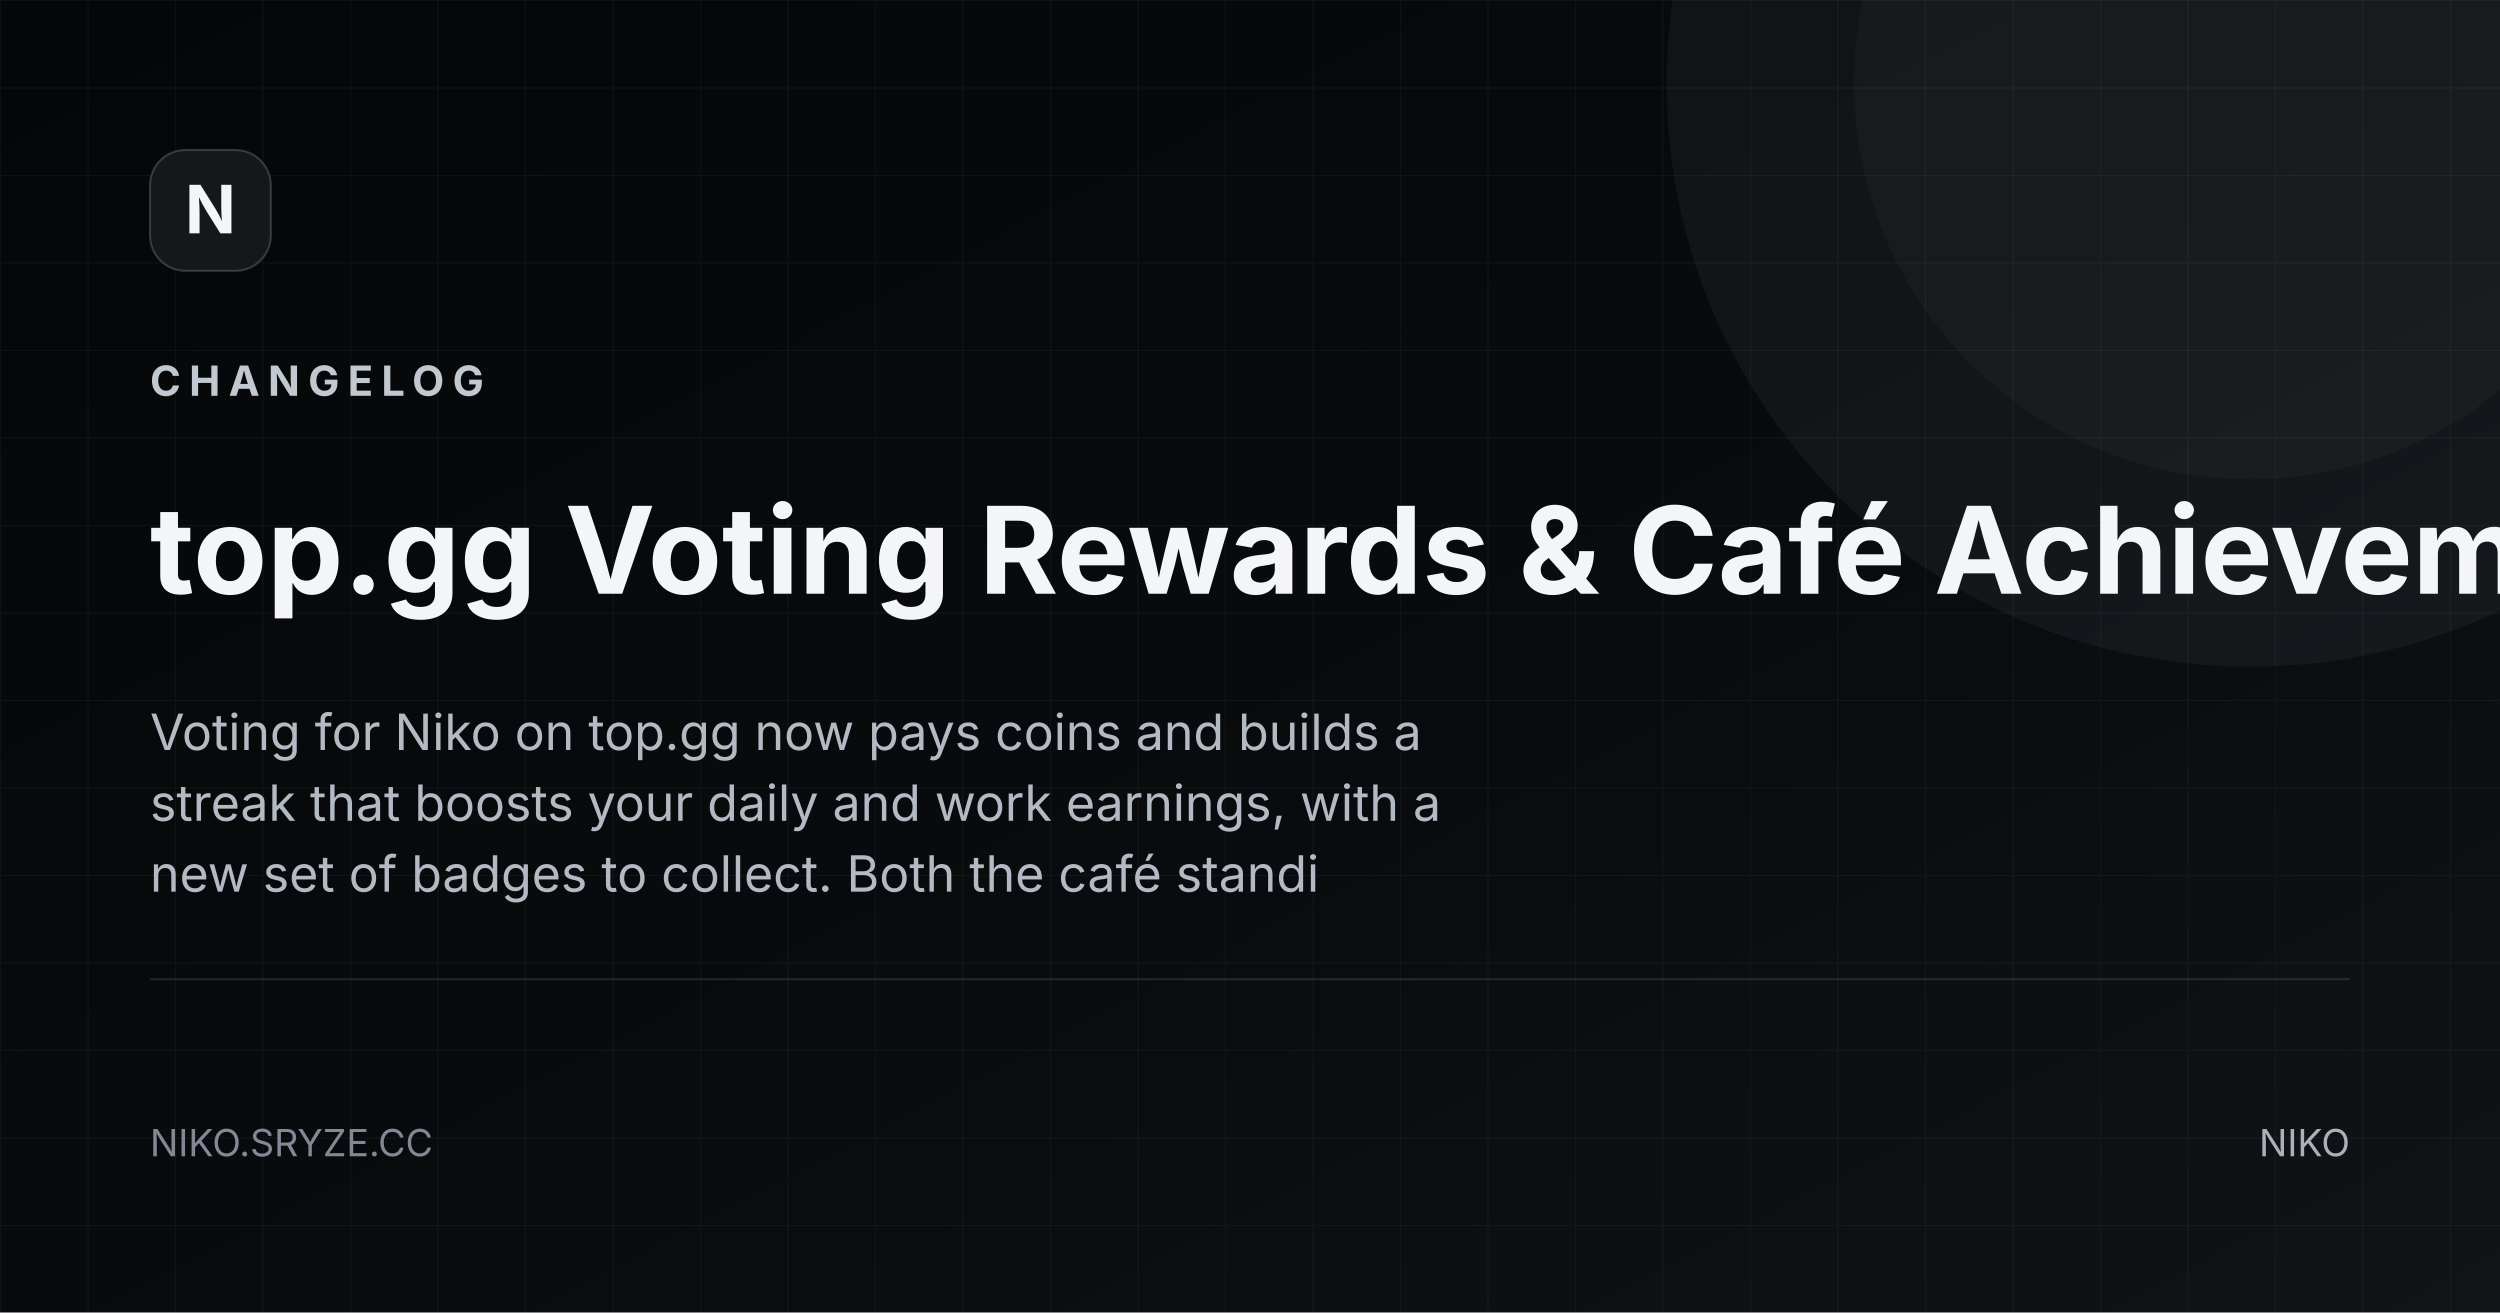
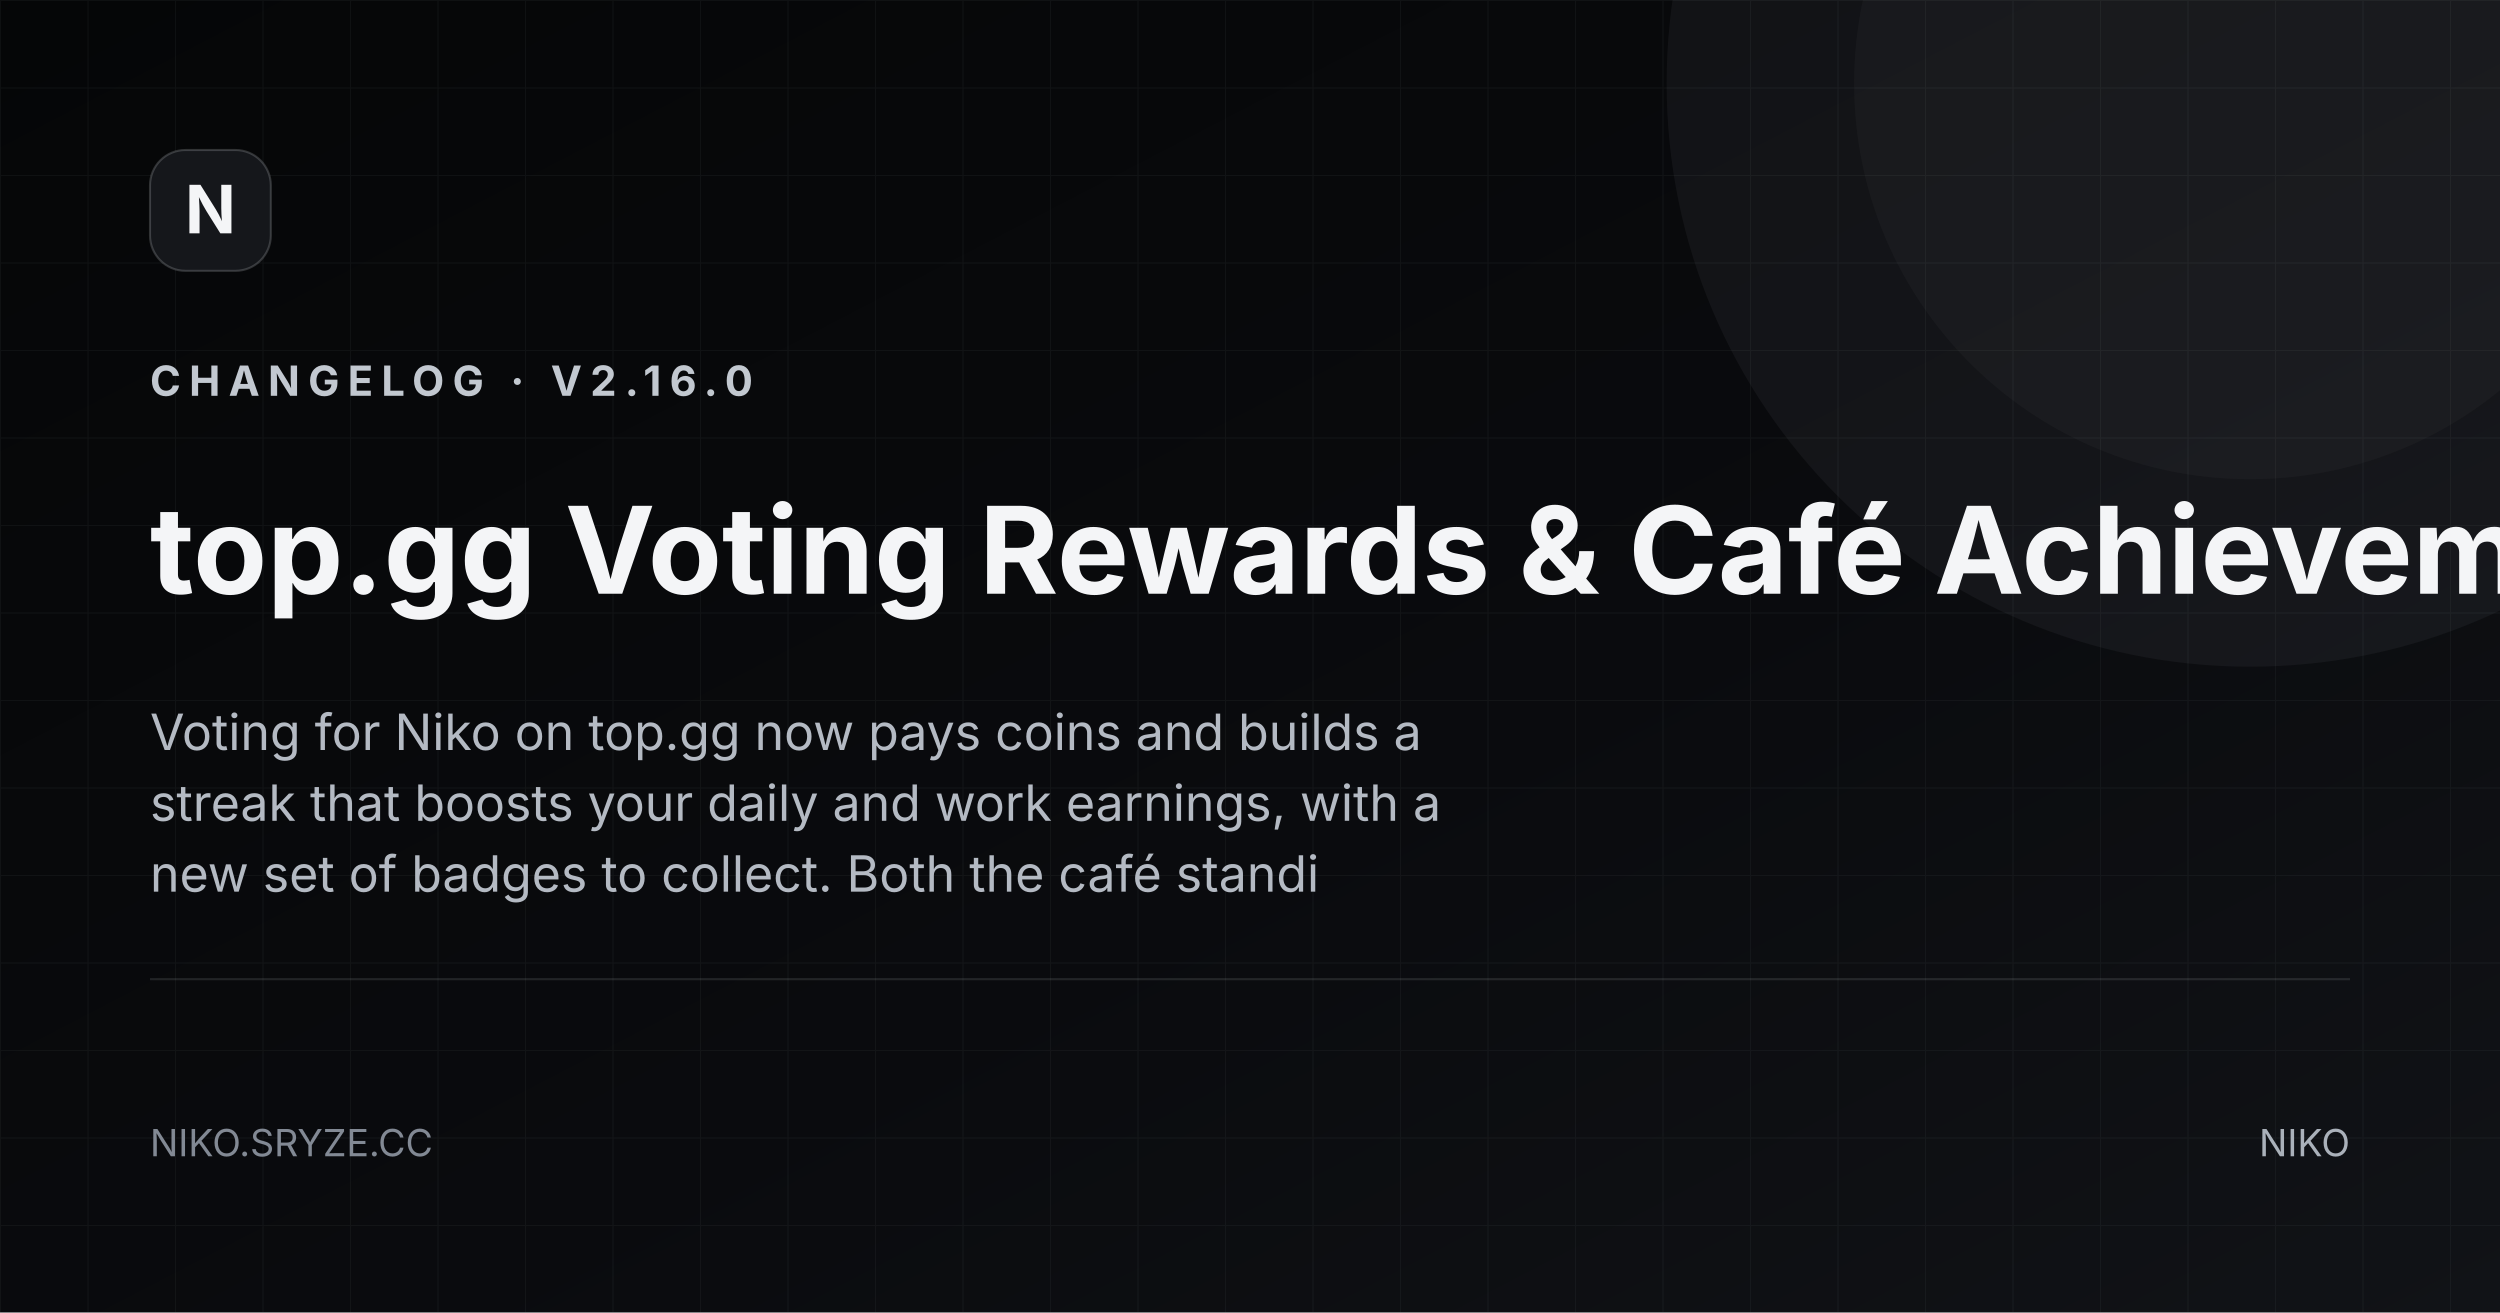
<svg xmlns="http://www.w3.org/2000/svg" width="1200" height="630" viewBox="0 0 1200 630">
  <defs>
    <linearGradient id="bg" x1="0" y1="0" x2="1" y2="1">
      <stop stop-color="#050607" />
      <stop offset=".58" stop-color="#0a0b0e" />
      <stop offset="1" stop-color="#111317" />
    </linearGradient>
    <pattern id="grid" width="42" height="42" patternUnits="userSpaceOnUse">
      <path d="M42 0H0V42" fill="none" stroke="#dce1e8" stroke-opacity=".045" />
    </pattern>
  </defs>
  <rect width="1200" height="630" fill="url(#bg)" />
  <rect width="1200" height="630" fill="url(#grid)" />
  <circle cx="1080" cy="40" r="280" fill="#aab1ba" fill-opacity=".065" />
  <circle cx="1080" cy="40" r="190" fill="#d5d9df" fill-opacity=".035" />
  <path d="M72 470H1128" stroke="#dce1e8" stroke-opacity=".12" />
  <rect x="72" y="72" width="58" height="58" rx="17" fill="#15171b" stroke="#dce1e8" stroke-opacity=".2" />
  <text x="101" y="112" text-anchor="middle" fill="#f4f5f7" font-family="Inter,sans-serif" font-size="32" font-weight="700">N</text>
-   <text x="72" y="190" fill="#c2c8d0" font-family="Inter,sans-serif" font-size="20" font-weight="700" letter-spacing="4">CHANGELOG</text>
+   <text x="72" y="190" fill="#c2c8d0" font-family="Inter,sans-serif" font-size="20" font-weight="700" letter-spacing="4">CHANGELOG · V2.16.0</text>
  <text x="72" y="285" fill="#f4f5f7" font-family="Inter,sans-serif" font-size="58" font-weight="700">top.gg Voting Rewards &amp; Café Achievements</text>
  <text x="72" y="360" fill="#b4bac3" font-family="Inter,sans-serif" font-size="24">Voting for Niko on top.gg now pays coins and builds a</text>
  <text x="72" y="394" fill="#b4bac3" font-family="Inter,sans-serif" font-size="24">streak that boosts your daily and work earnings, with a</text>
  <text x="72" y="428" fill="#b4bac3" font-family="Inter,sans-serif" font-size="24">new set of badges to collect. Both the café standi</text>
  <text x="72" y="555" fill="#828994" font-family="Inter,sans-serif" font-size="18">NIKO.SRYZE.CC</text>
  <text x="1128" y="555" text-anchor="end" fill="#aab1ba" font-family="Inter,sans-serif" font-size="18">NIKO</text>
</svg>
